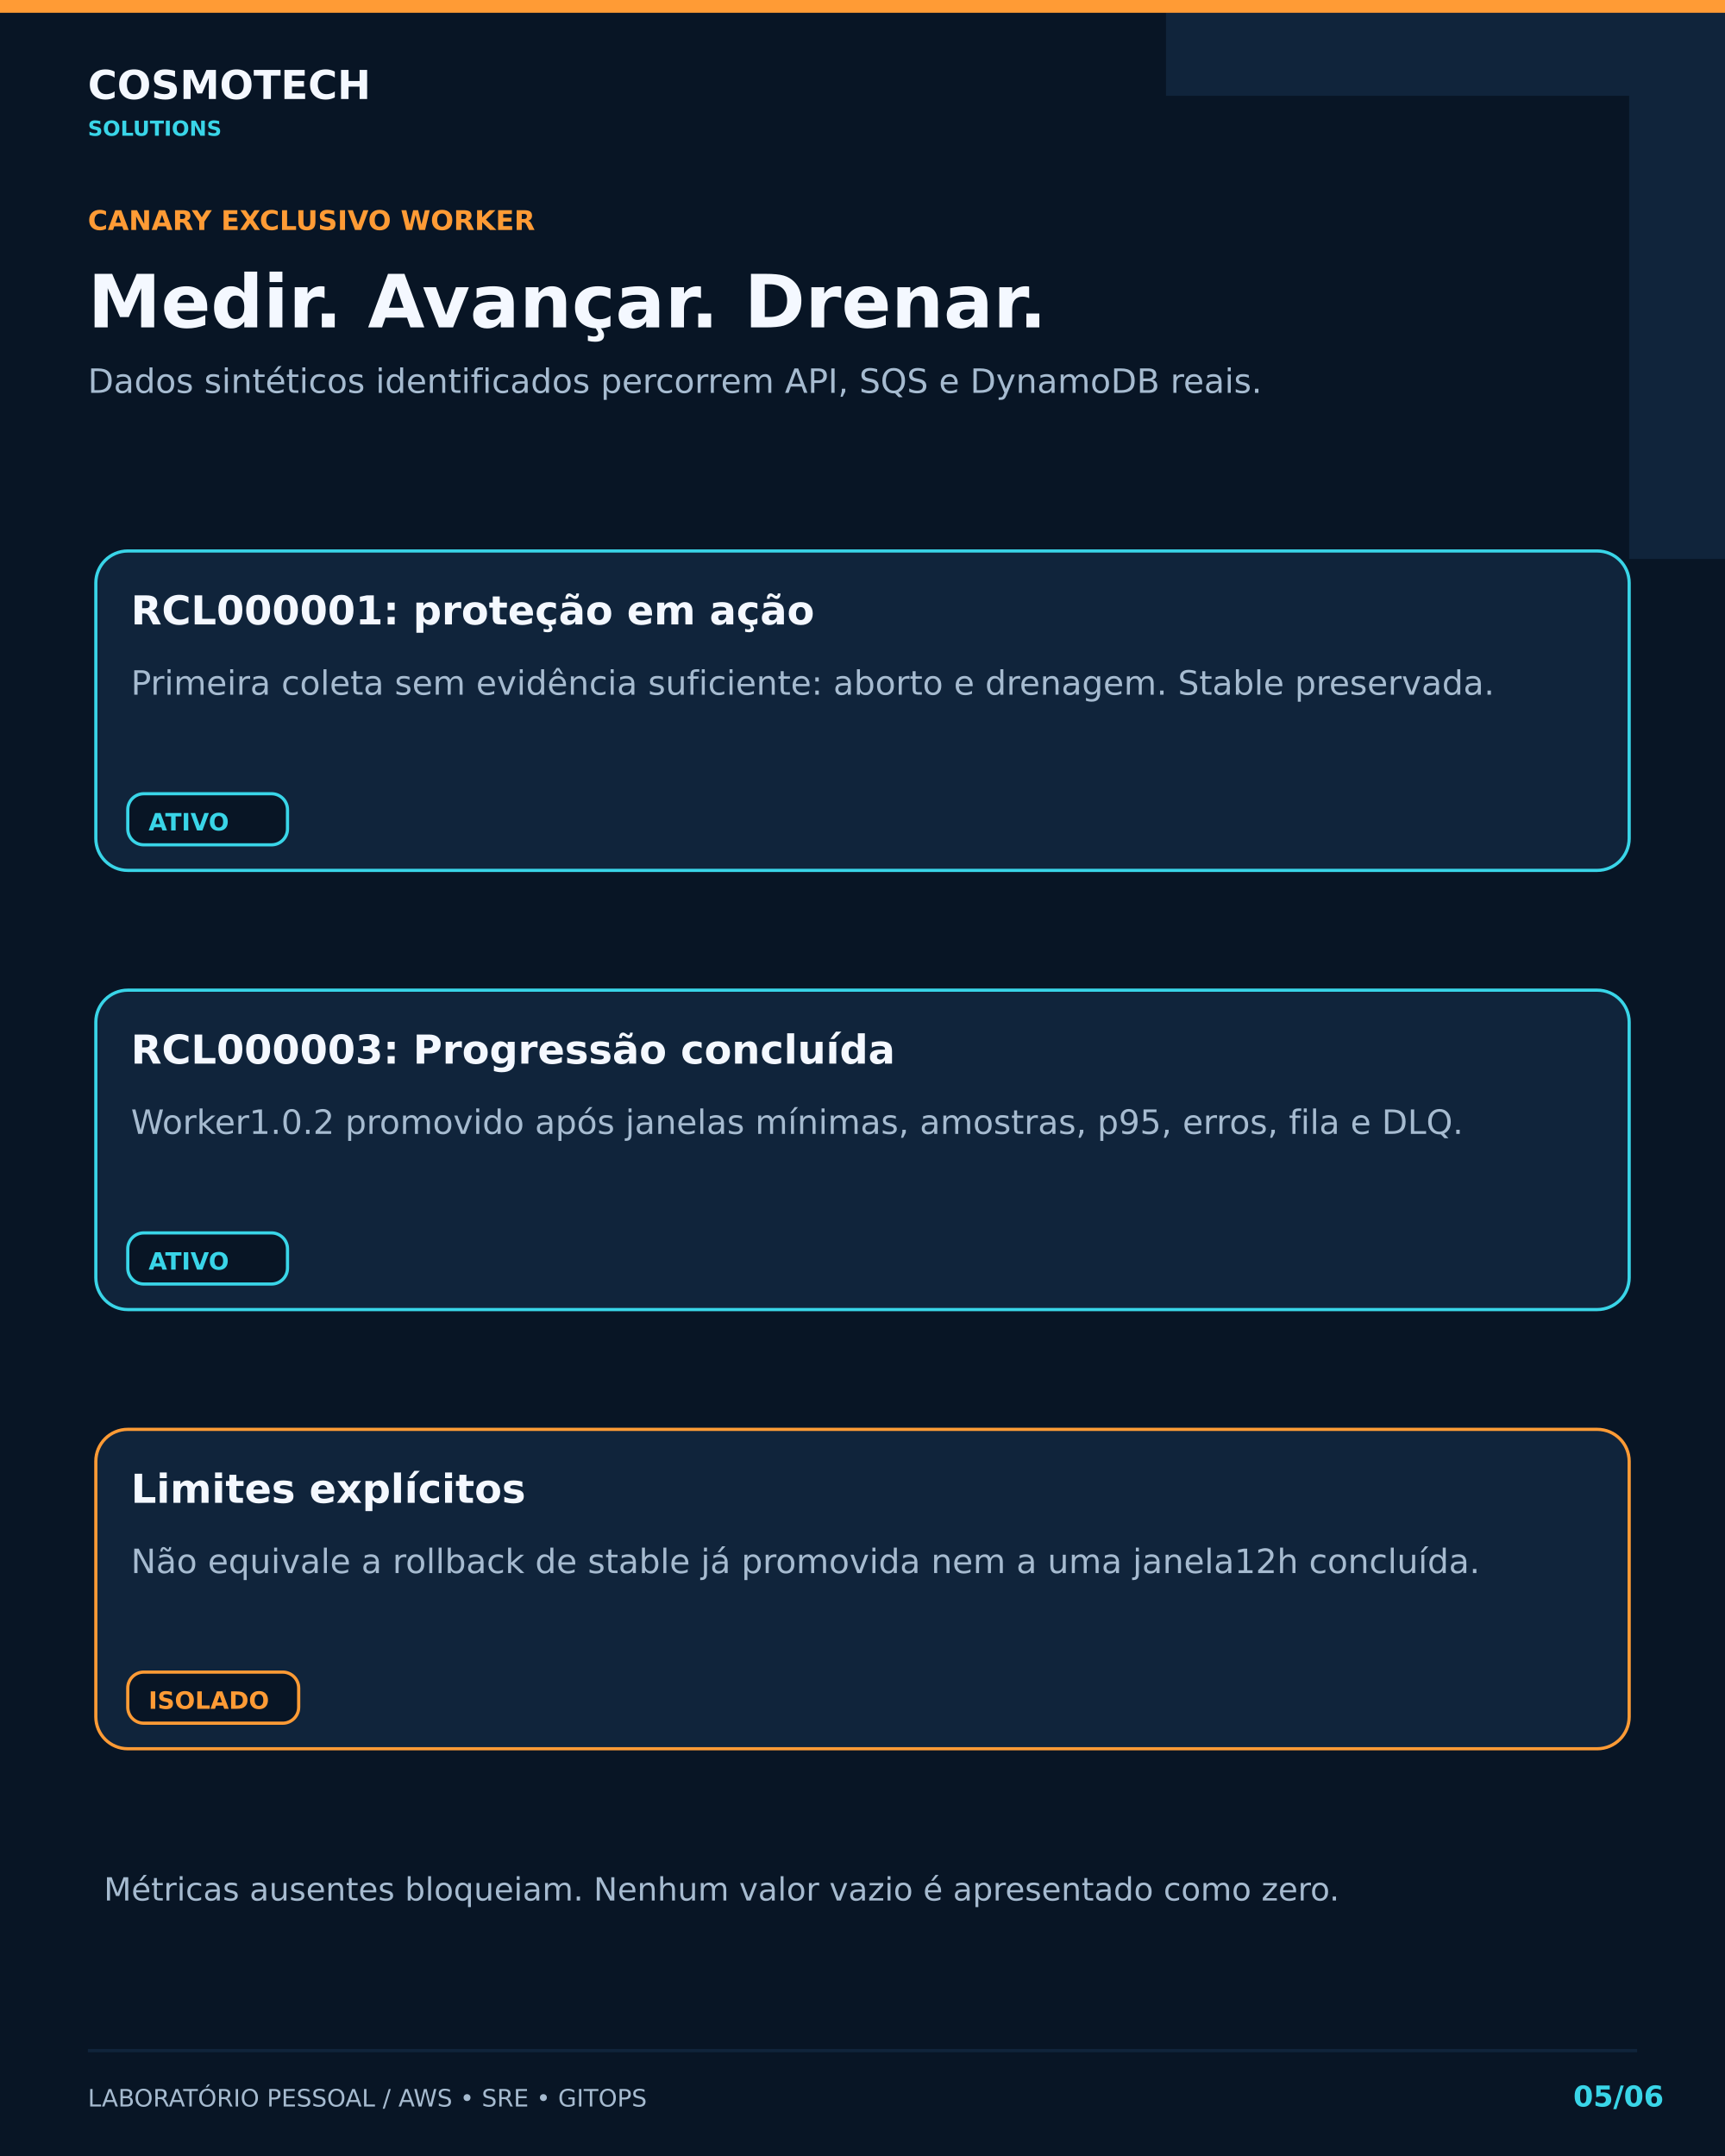
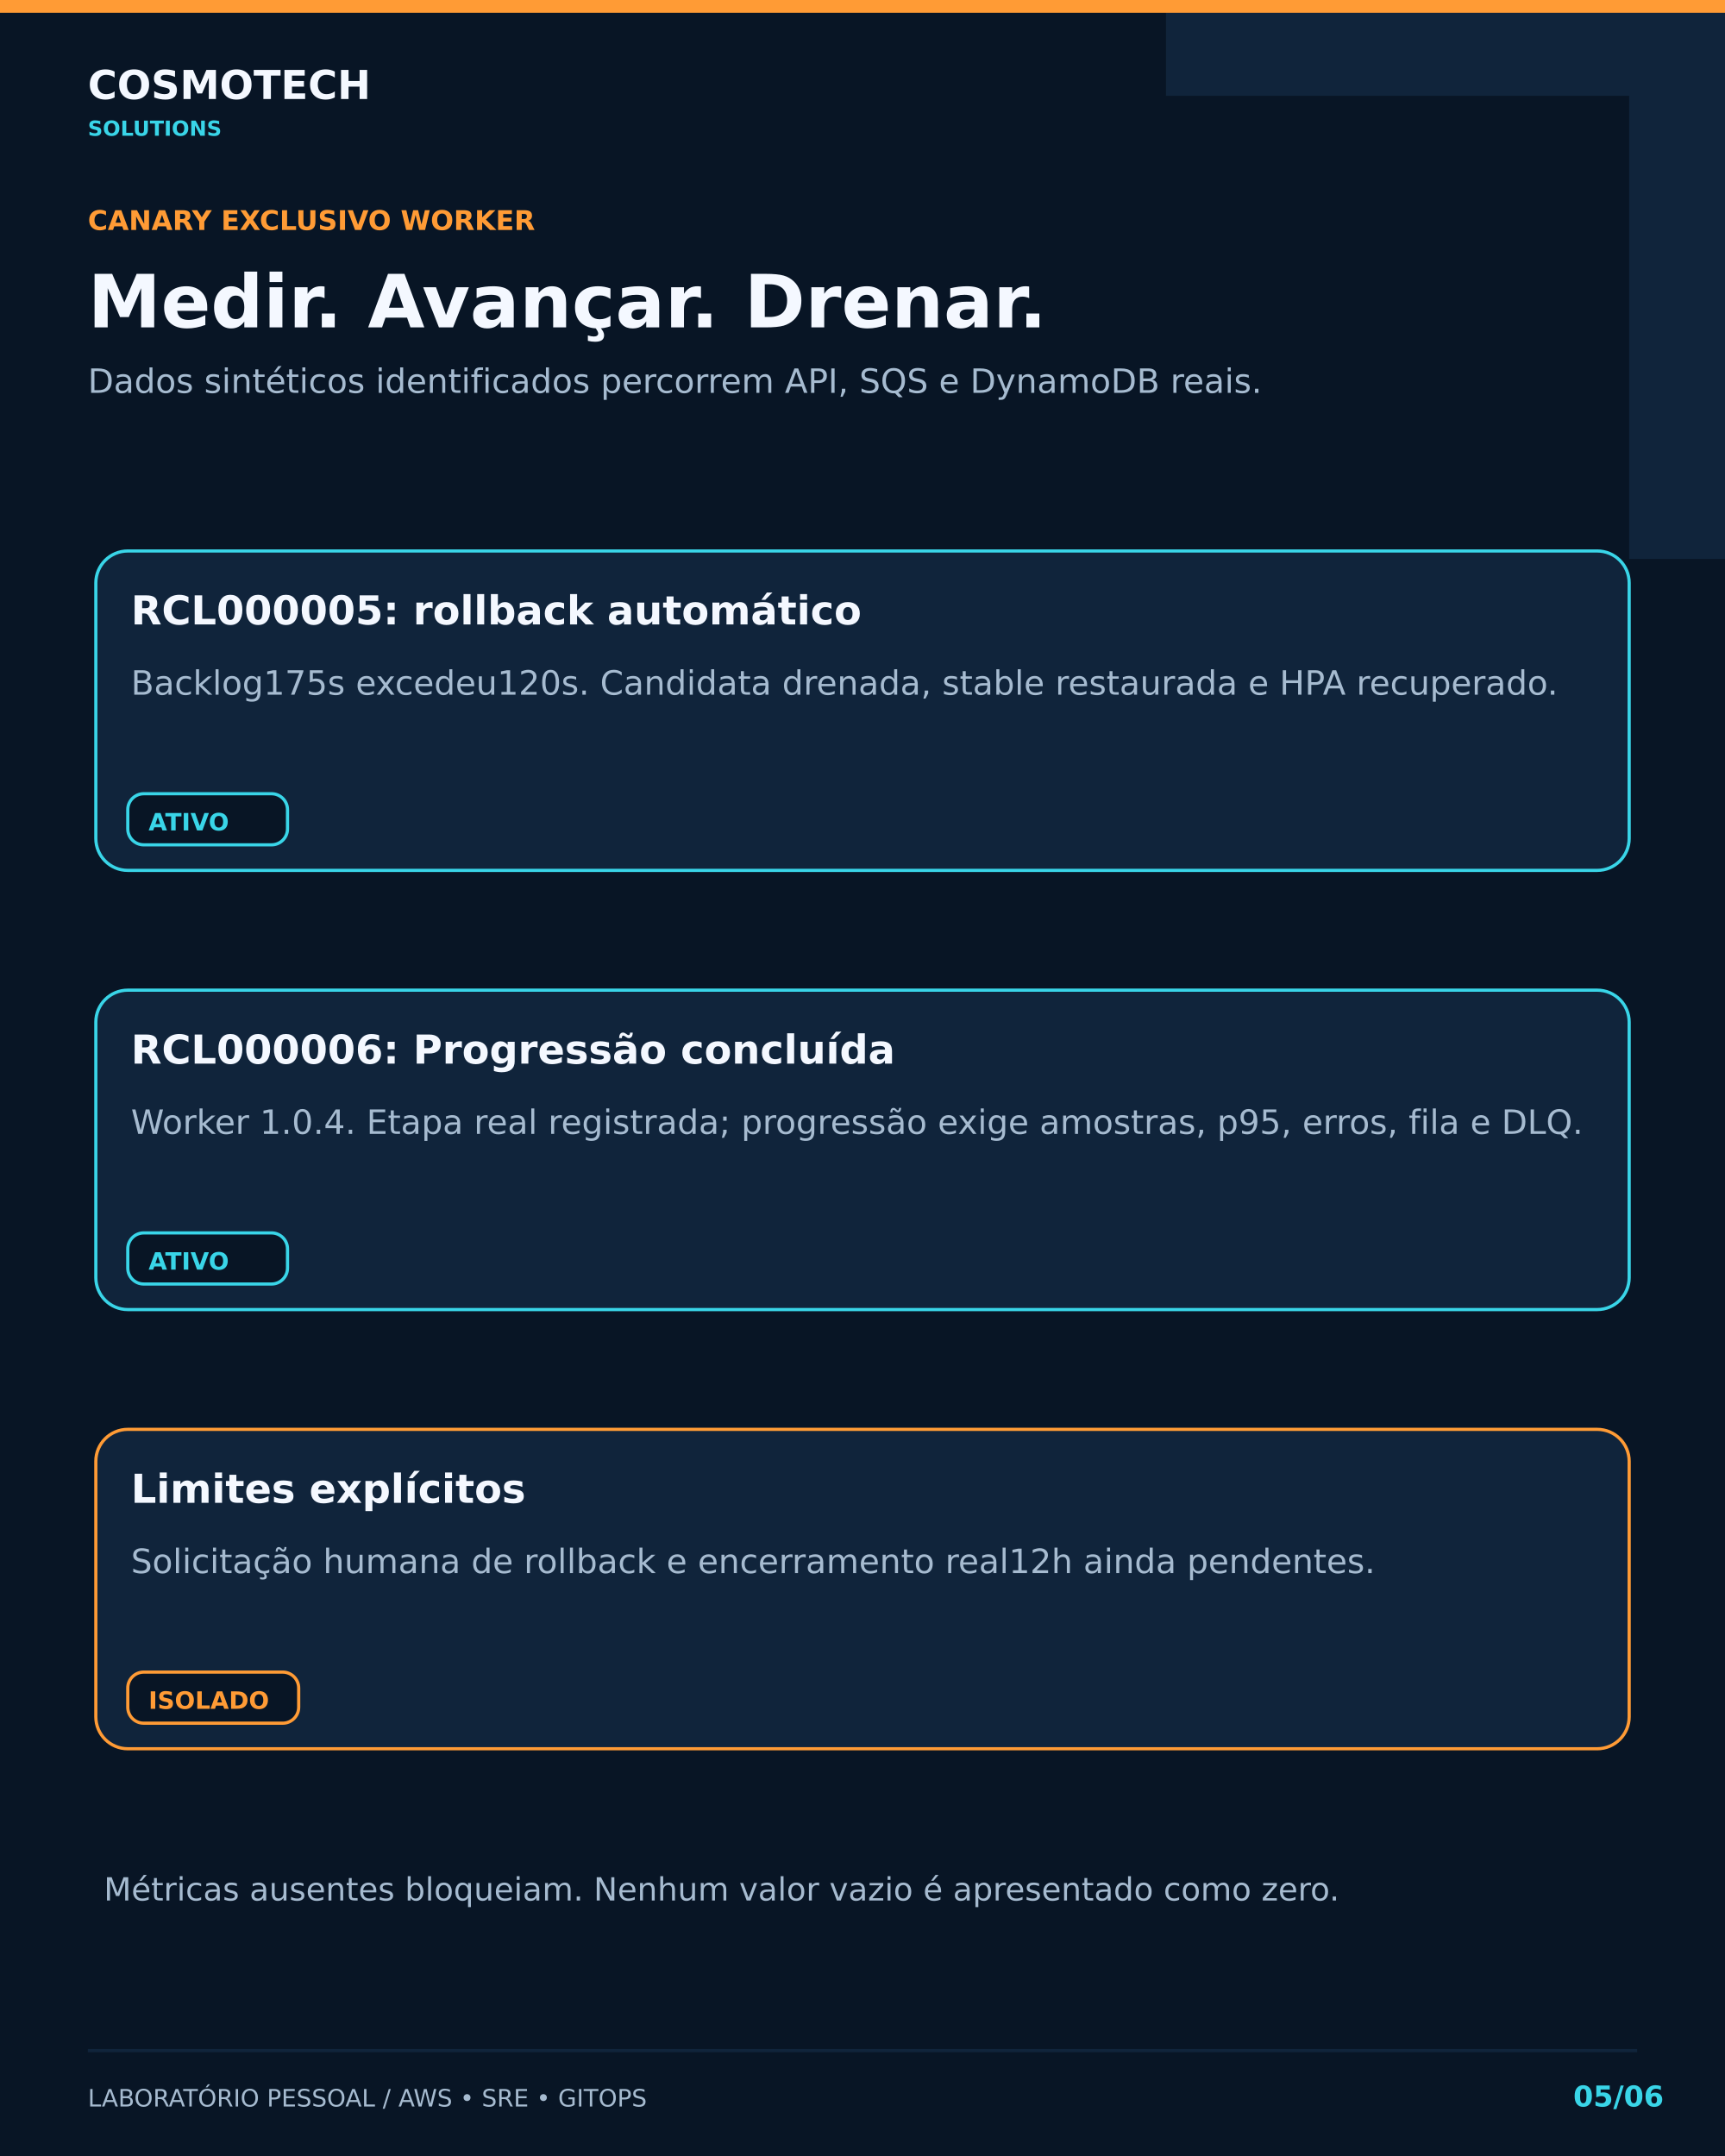
<svg xmlns="http://www.w3.org/2000/svg" width="1080" height="1350" viewBox="0 0 1080 1350">
  <defs>
    <marker id="arrow" viewBox="0 0 10 10" refX="9" refY="5" markerWidth="7" markerHeight="7" orient="auto-start-reverse">
      <path d="M0 1L9 5L0 9" fill="none" stroke="#39d5e8" stroke-width="1.5" />
    </marker>
  </defs>
  <rect width="1080" height="1350" fill="#081525" />
  <path d="M730 0H1080V350" fill="none" stroke="#10243b" stroke-width="120" />
  <rect x="0" y="0" width="1080" height="8" fill="#ff9b35" />
  <text x="55" y="62" font-family="DejaVu Sans,sans-serif" font-size="25" font-weight="700" fill="#f4f8ff">COSMOTECH</text>
  <text x="55" y="85" font-family="DejaVu Sans,sans-serif" font-size="13" font-weight="700" fill="#39d5e8">SOLUTIONS</text>
  <text x="55" y="144" font-family="DejaVu Sans,sans-serif" font-size="17" font-weight="700" fill="#ff9b35">CANARY EXCLUSIVO WORKER</text>
  <text x="55" y="205" font-family="DejaVu Sans,sans-serif" font-size="46" font-weight="700" fill="#f4f8ff">Medir. Avançar. Drenar.</text>
  <text x="55" y="246" font-family="DejaVu Sans,sans-serif" font-size="21" font-weight="400" fill="#a6bbd0">Dados sintéticos identificados percorrem API, SQS e DynamoDB reais.</text>
  <path d="M55 1284H1025" stroke="#10243b" stroke-width="2" />
  <text x="55" y="1319" font-family="DejaVu Sans,sans-serif" font-size="15" font-weight="400" fill="#a6bbd0">LABORATÓRIO PESSOAL  /  AWS • SRE • GITOPS</text>
  <text x="985" y="1319" font-family="DejaVu Sans,sans-serif" font-size="18" font-weight="700" fill="#39d5e8">05/06</text>
  <rect x="60" y="345" width="960" height="200" rx="20" fill="#10243b" stroke="#39d5e8" stroke-width="2" />
-   <text x="82" y="391" font-family="DejaVu Sans,sans-serif" font-size="25" font-weight="700" fill="#f4f8ff">RCL000001: proteção em ação</text>
-   <text x="82" y="435.0" font-family="DejaVu Sans,sans-serif" font-size="21" font-weight="400" fill="#a6bbd0">Primeira coleta sem evidência suficiente: aborto e drenagem. Stable preservada.</text>
+   <text x="82" y="391" font-family="DejaVu Sans,sans-serif" font-size="25" font-weight="700" fill="#f4f8ff">RCL000005: rollback automático</text>
+   <text x="82" y="435.0" font-family="DejaVu Sans,sans-serif" font-size="21" font-weight="400" fill="#a6bbd0">Backlog175s excedeu120s. Candidata drenada, stable restaurada e HPA recuperado.</text>
  <rect x="80" y="497" width="100" height="32" rx="10" fill="#081525" stroke="#39d5e8" stroke-width="2" />
  <text x="93" y="520" font-family="DejaVu Sans,sans-serif" font-size="15" font-weight="700" fill="#39d5e8">ATIVO</text>
  <rect x="60" y="620" width="960" height="200" rx="20" fill="#10243b" stroke="#39d5e8" stroke-width="2" />
-   <text x="82" y="666" font-family="DejaVu Sans,sans-serif" font-size="25" font-weight="700" fill="#f4f8ff">RCL000003: Progressão concluída</text>
-   <text x="82" y="710.0" font-family="DejaVu Sans,sans-serif" font-size="21" font-weight="400" fill="#a6bbd0">Worker1.0.2 promovido após janelas mínimas, amostras, p95, erros, fila e DLQ.</text>
+   <text x="82" y="666" font-family="DejaVu Sans,sans-serif" font-size="25" font-weight="700" fill="#f4f8ff">RCL000006: Progressão concluída</text>
+   <text x="82" y="710.0" font-family="DejaVu Sans,sans-serif" font-size="21" font-weight="400" fill="#a6bbd0">Worker 1.0.4. Etapa real registrada; progressão exige amostras, p95, erros, fila e DLQ.</text>
  <rect x="80" y="772" width="100" height="32" rx="10" fill="#081525" stroke="#39d5e8" stroke-width="2" />
  <text x="93" y="795" font-family="DejaVu Sans,sans-serif" font-size="15" font-weight="700" fill="#39d5e8">ATIVO</text>
  <rect x="60" y="895" width="960" height="200" rx="20" fill="#10243b" stroke="#ff9b35" stroke-width="2" />
  <text x="82" y="941" font-family="DejaVu Sans,sans-serif" font-size="25" font-weight="700" fill="#f4f8ff">Limites explícitos</text>
-   <text x="82" y="985.0" font-family="DejaVu Sans,sans-serif" font-size="21" font-weight="400" fill="#a6bbd0">Não equivale a rollback de stable já promovida nem a uma janela12h concluída.</text>
+   <text x="82" y="985.0" font-family="DejaVu Sans,sans-serif" font-size="21" font-weight="400" fill="#a6bbd0">Solicitação humana de rollback e encerramento real12h ainda pendentes.</text>
  <rect x="80" y="1047" width="107" height="32" rx="10" fill="#081525" stroke="#ff9b35" stroke-width="2" />
  <text x="93" y="1070" font-family="DejaVu Sans,sans-serif" font-size="15" font-weight="700" fill="#ff9b35">ISOLADO</text>
  <text x="65" y="1190" font-family="DejaVu Sans,sans-serif" font-size="20" font-weight="400" fill="#a6bbd0">Métricas ausentes bloqueiam. Nenhum valor vazio é apresentado como zero.</text>
</svg>
